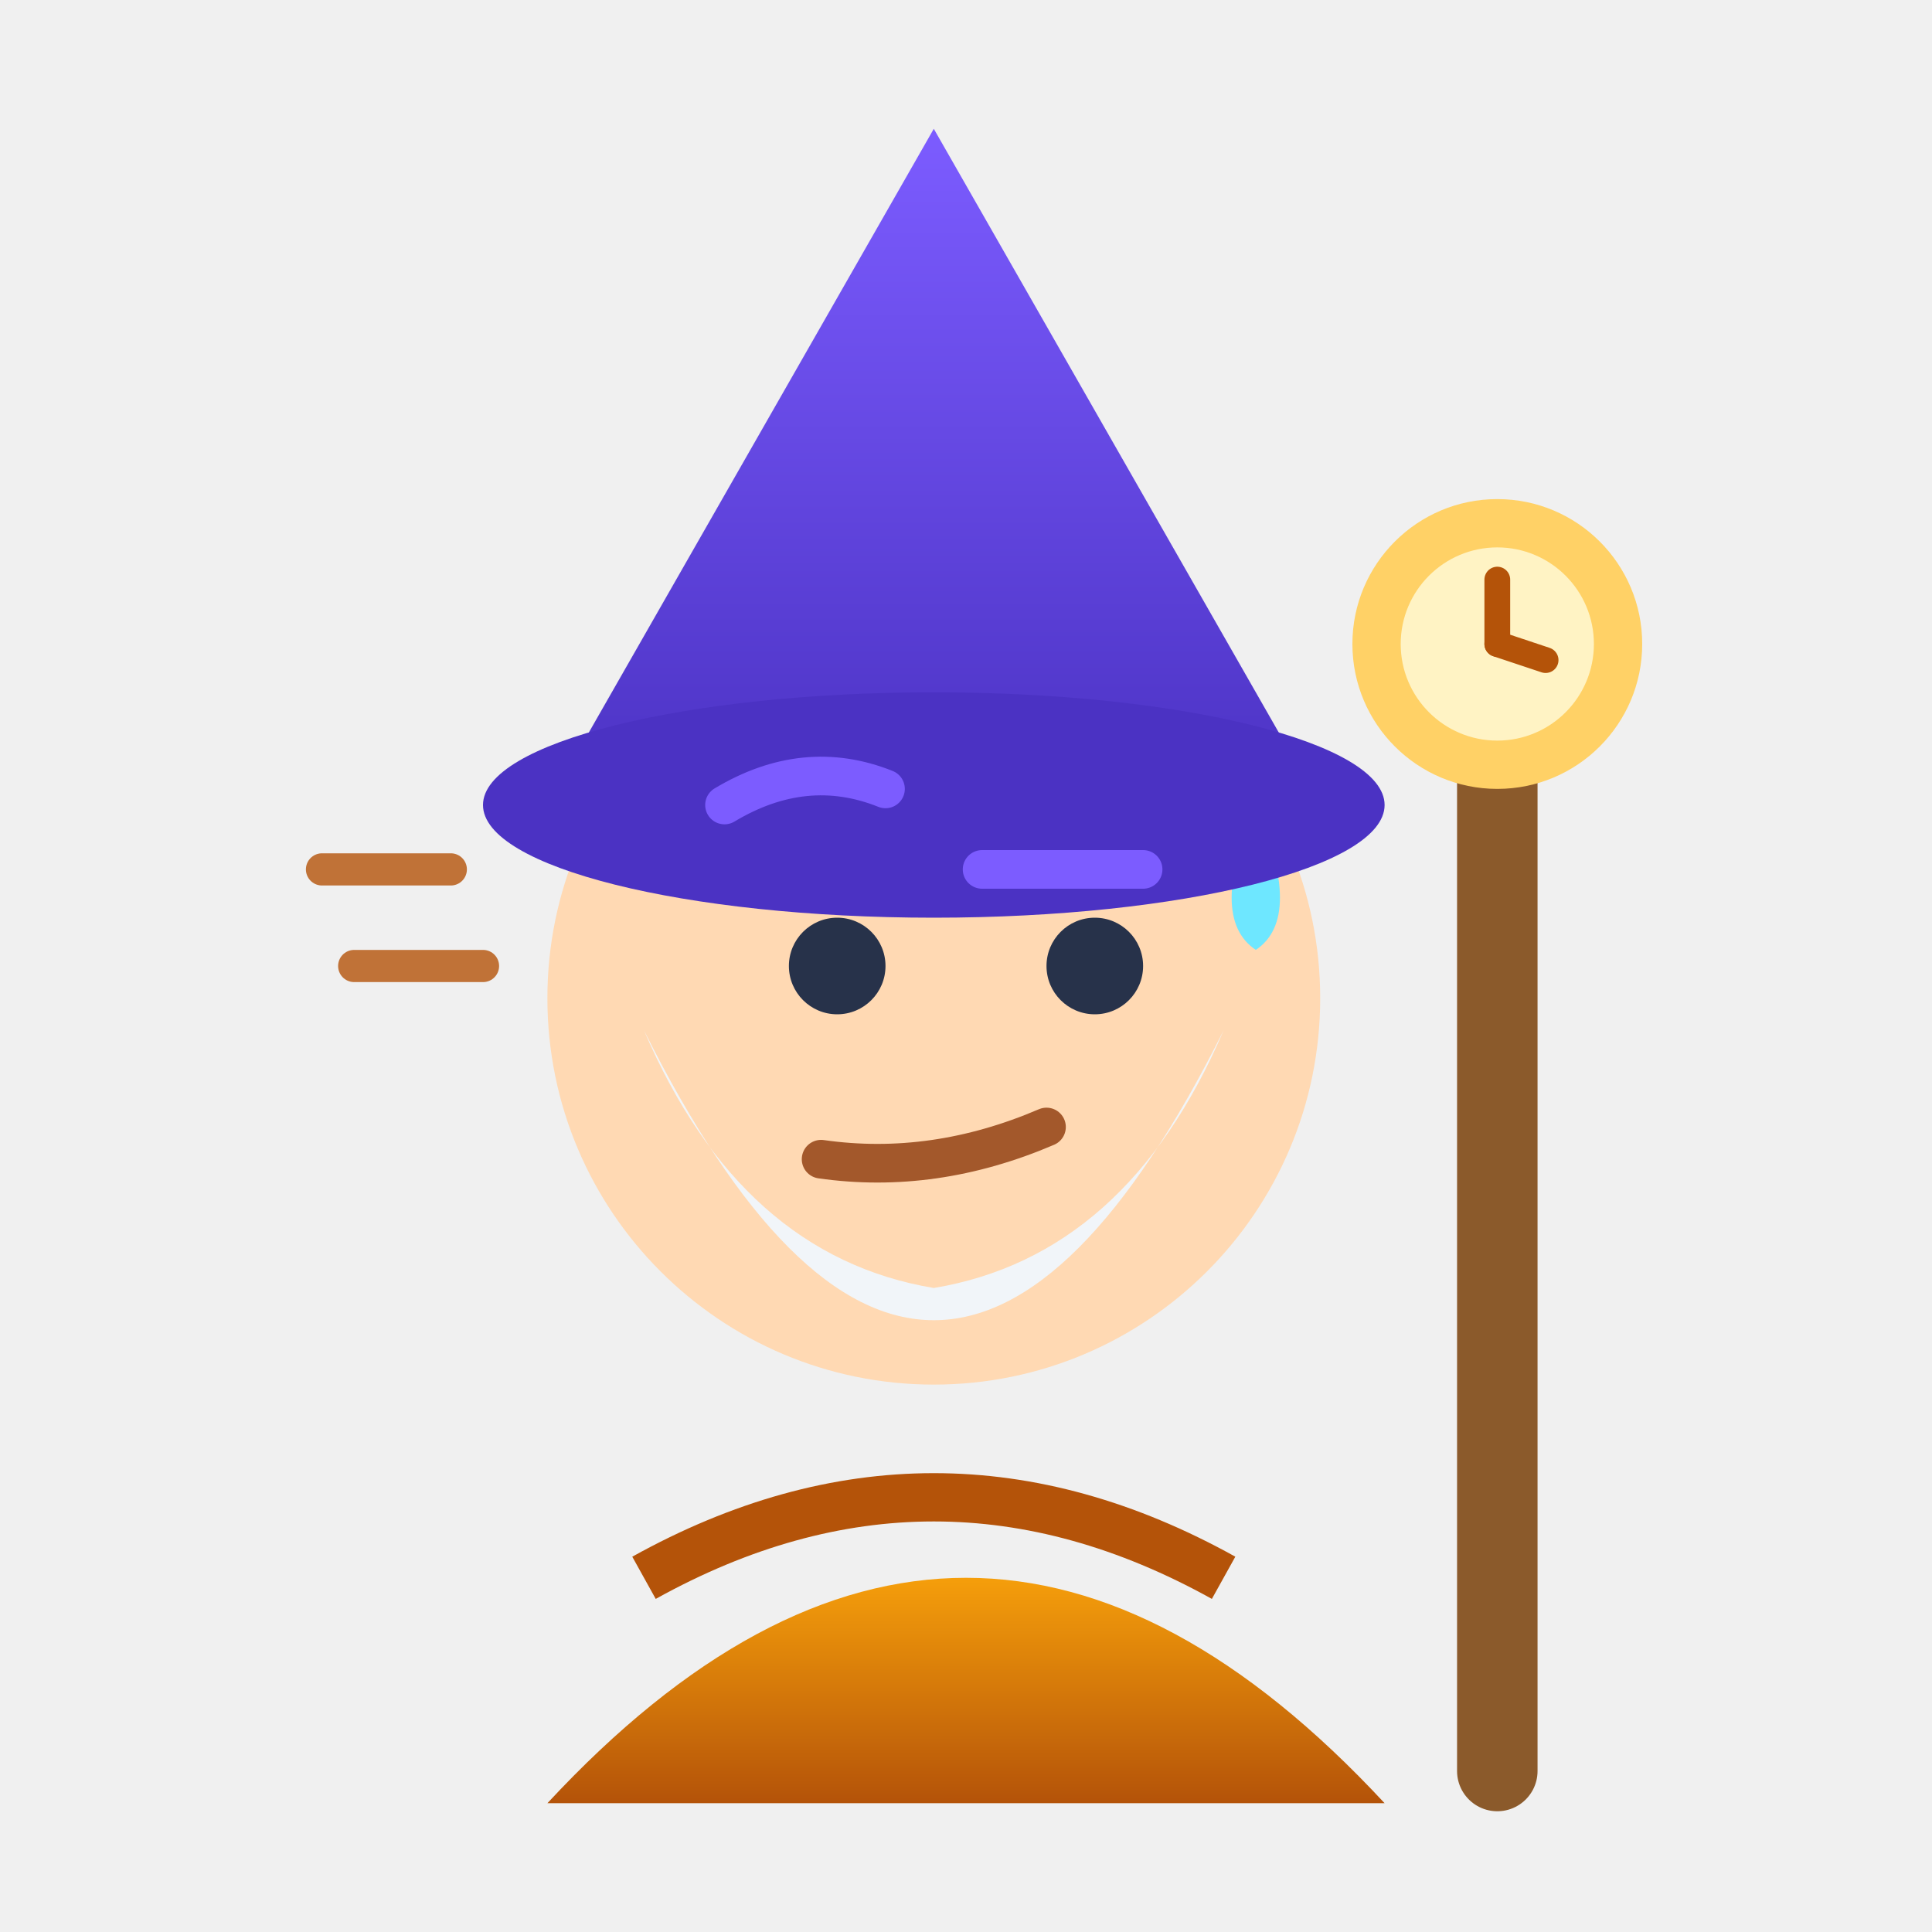
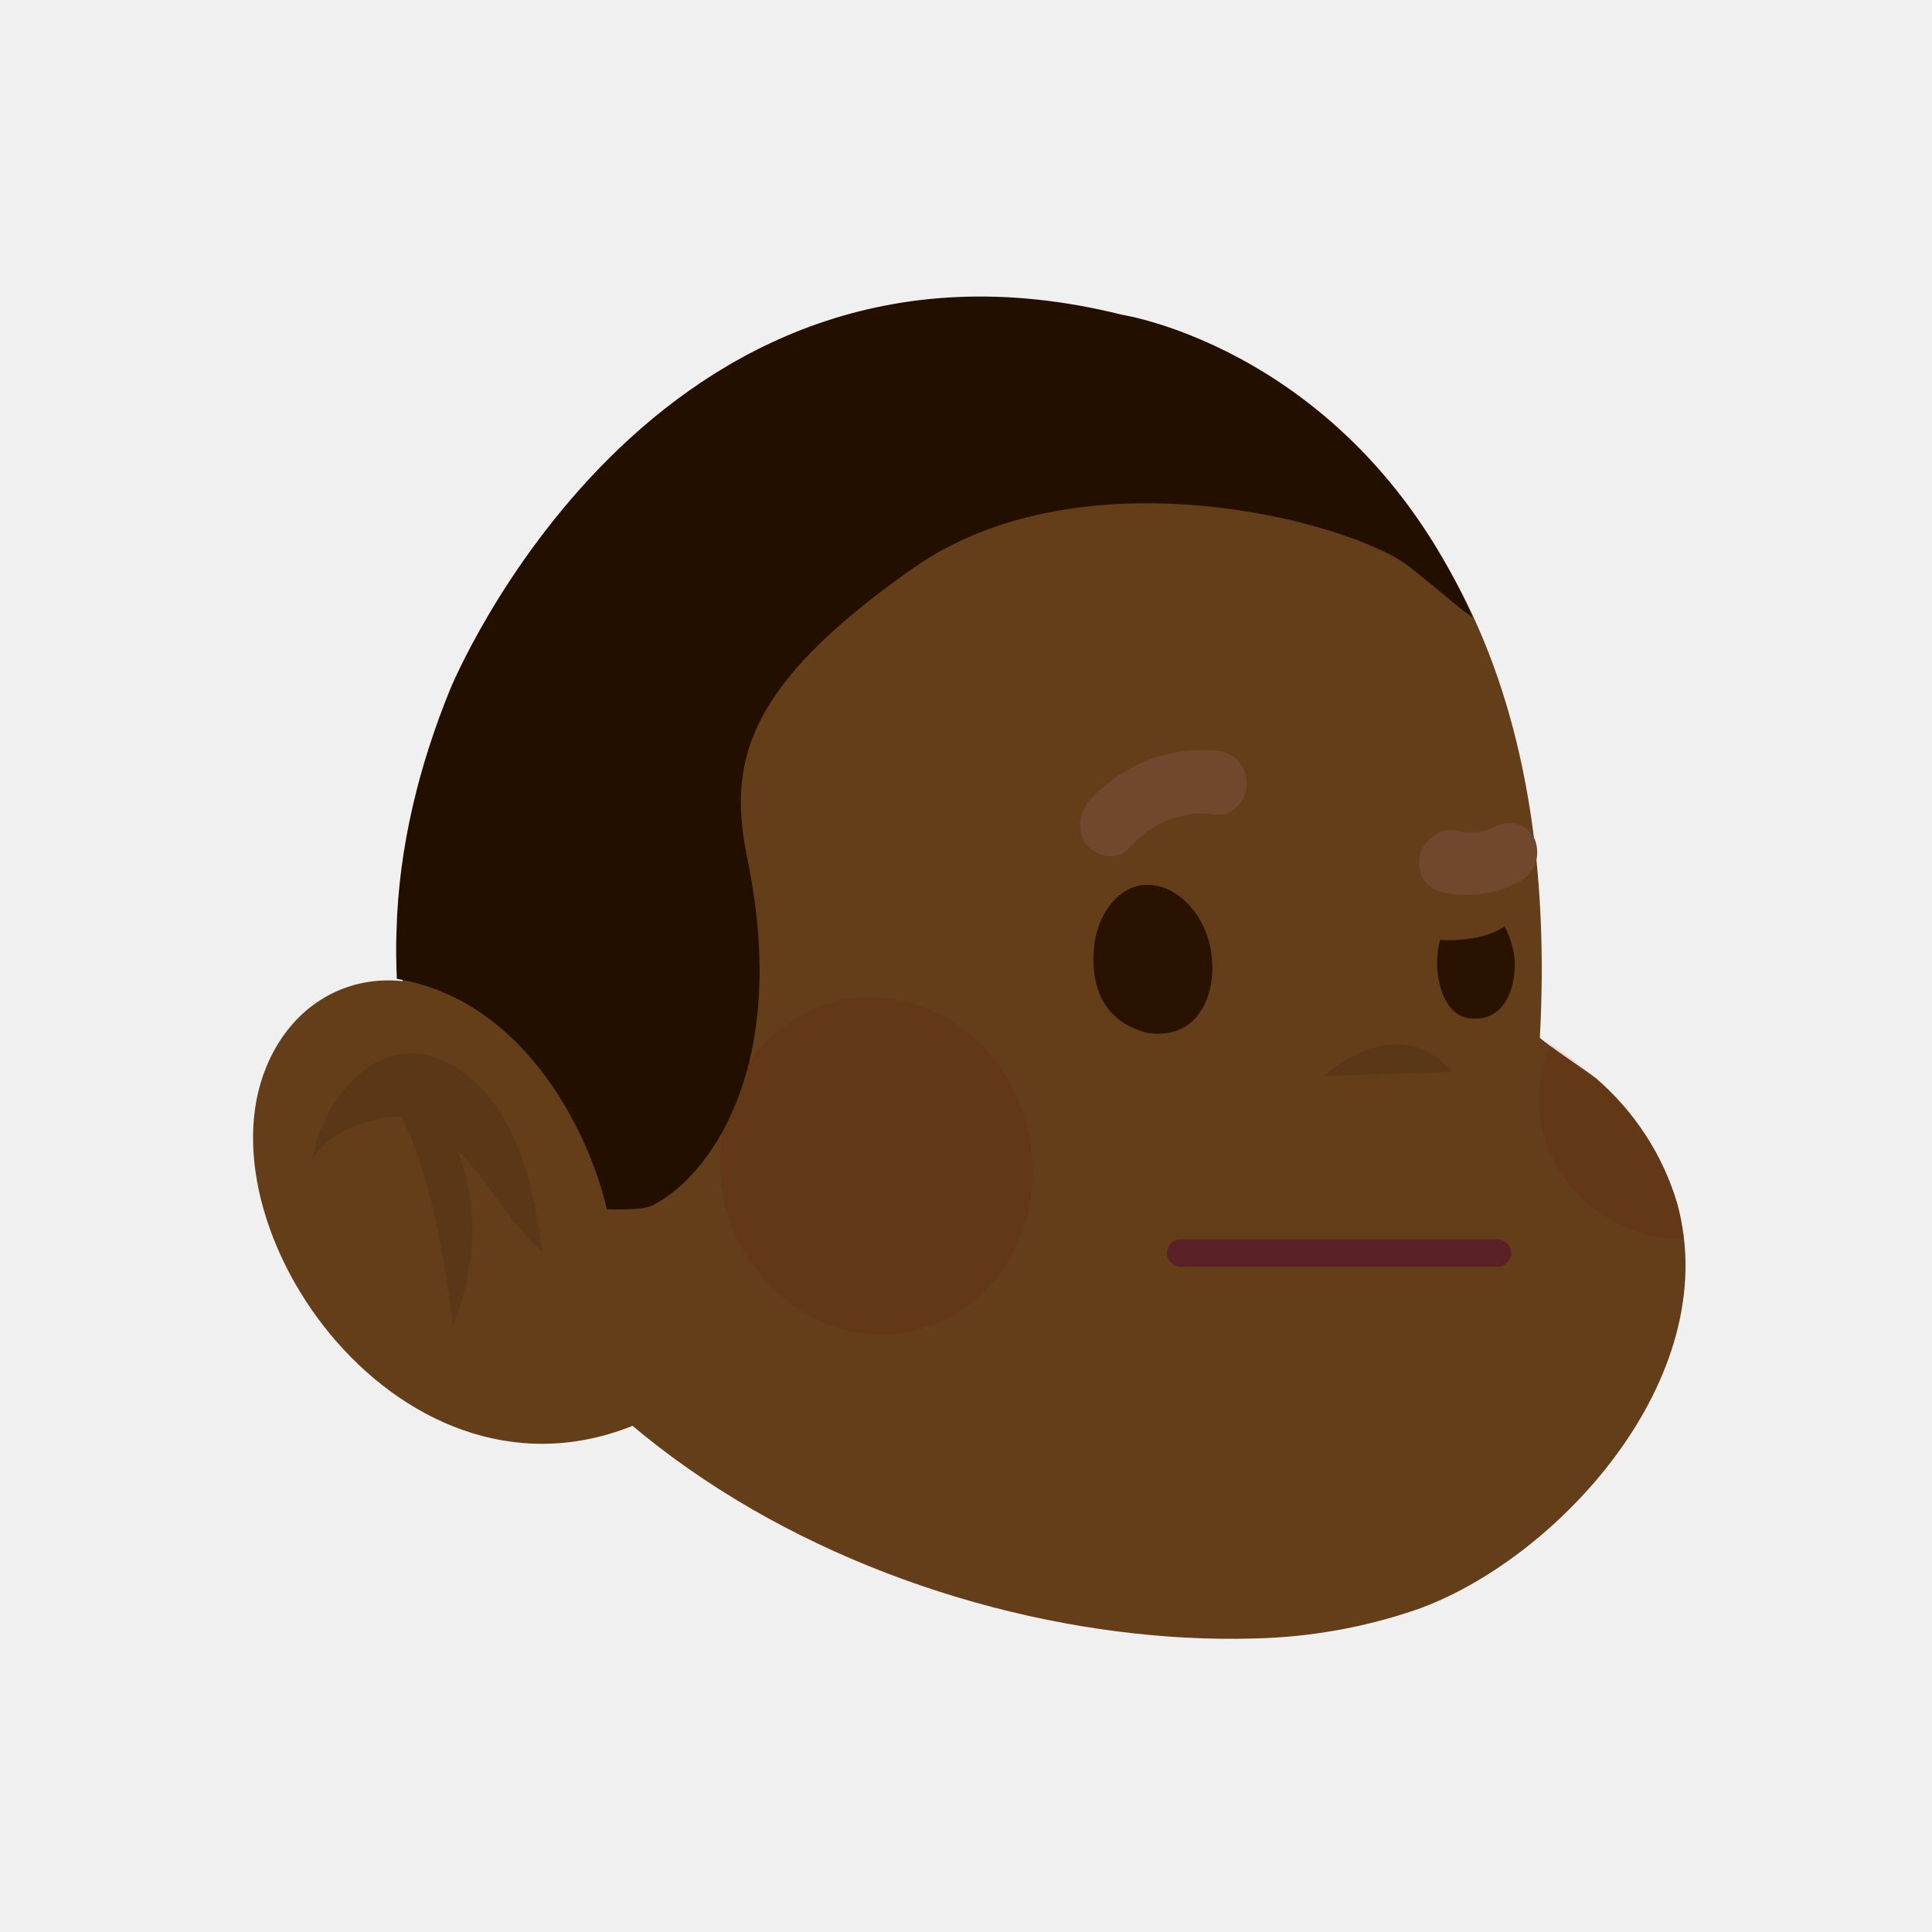
- <svg xmlns="http://www.w3.org/2000/svg" viewBox="0 0 120 120" width="120" height="120">
-   <defs>
-     <linearGradient id="hatI" x1="0" y1="0" x2="0" y2="1">
-       <stop offset="0" stop-color="#7c5cff" />
-       <stop offset="1" stop-color="#4b32c3" />
-     </linearGradient>
-     <linearGradient id="robeI" x1="0" y1="0" x2="0" y2="1">
-       <stop offset="0" stop-color="#f59e0b" />
-       <stop offset="1" stop-color="#b45309" />
-     </linearGradient>
-   </defs>
-   <line x1="93" y1="46" x2="93" y2="110" stroke="#8b5a2b" stroke-width="5" stroke-linecap="round" />
-   <circle cx="93" cy="40" r="9" fill="#ffd166" />
-   <circle cx="93" cy="40" r="6" fill="#fff3c4" />
-   <line x1="93" y1="40" x2="93" y2="36" stroke="#b45309" stroke-width="1.6" stroke-linecap="round" />
-   <line x1="93" y1="40" x2="96" y2="41" stroke="#b45309" stroke-width="1.6" stroke-linecap="round" />
-   <path d="M34 112 Q60 84 86 112 Z" fill="url(#robeI)" />
-   <path d="M40 98 q18 -10 36 0" stroke="#b45309" stroke-width="3" fill="none" />
-   <circle cx="58" cy="62" r="24" fill="#ffd9b3" />
-   <path d="M78 50 q-3 7 0 9 q3 -2 0 -9 z" fill="#6ee7ff" />
-   <path d="M40 64 Q58 100 76 64 Q70 78 58 80 Q46 78 40 64 Z" fill="#f1f5f9" />
-   <path d="M58 8 L34 50 L82 50 Z" fill="url(#hatI)" />
-   <ellipse cx="58" cy="50" rx="28" ry="7" fill="#4b32c3" />
-   <path d="M45 50 q5 -3 10 -1" stroke="#7c5cff" stroke-width="2.4" fill="none" stroke-linecap="round" />
-   <path d="M61 54 q5 0 10 0" stroke="#7c5cff" stroke-width="2.4" fill="none" stroke-linecap="round" />
-   <circle cx="52" cy="60" r="3" fill="#27324a" />
-   <circle cx="68" cy="60" r="3" fill="#27324a" />
-   <path d="M51 72 q7 1 14 -2" stroke="#a3582b" stroke-width="2.4" fill="none" stroke-linecap="round" />
-   <path d="M20 54 h8 M22 60 h8" stroke="#b45309" stroke-width="2" stroke-linecap="round" opacity="0.8" />
+ <svg xmlns="http://www.w3.org/2000/svg" viewBox="0 0 480 480" fill="none" shape-rendering="auto">
+   <mask id="viewboxMask">
+     <rect width="480" height="480" rx="57.6" ry="57.6" x="0" y="0" fill="#fff" />
+   </mask>
+   <g mask="url(#viewboxMask)">
+     <g transform="matrix(.85775 0 0 .85427 52 47)">
+       <path d="M264 38.6s131.4 20.6 121.4 208.1c0 .7 15.2 10.9 16.4 12a77.1 77.1 0 0 1 23.4 36.3c13.9 51.3-35.7 104.2-75.8 118.2a155 155 0 0 1-46.7 8.3c-103.1 3-239.7-62.7-246.7-191a202.7 202.7 0 0 1 15.1-83.9c0 .1 57.4-142.5 192.9-108Z" fill="#643d19" />
+       <path d="M388.7 248.7a57 57 0 0 0-3.2 10.5 40 40 0 0 0 8.5 30.4 42.3 42.3 0 0 0 33 15.7c-3.2-31.7-29-50.7-38.3-56.6ZM203.5 332c24.4-5.2 39.6-31 33.9-57.5-5.7-26.5-30.2-43.7-54.6-38.5-24.4 5.3-39.5 31-33.8 57.6 5.7 26.5 30.1 43.7 54.5 38.5Z" fill="#DC2400" style="mix-blend-mode:multiply" opacity=".1" />
+       <path opacity=".1" d="M323 257.9s20.9-19.9 37-1.2Z" fill="#000" />
+       <path d="M128.7 356.9C59.3 391.7-3.7 304.4 16.5 255.3c12.9-31.4 50.4-33.8 72.1-5.2a185 185 0 0 1 29.1 59.1" fill="#643d19" />
+       <path opacity=".1" d="M71.5 279c9 9 16.1 22.5 25 30-1.7-12.5-4.3-26-10.4-37.3-6.2-11.6-17.5-21-29-20.3-14.2 1-25.9 17.6-27.4 32.6 1-9 19-15 25.9-14.2 10.8 20.4 15 60.6 15 60.6 9-22.7 5.4-40.7 1-51.5Z" fill="#000" />
+     </g>
+     <g transform="matrix(.85472 0 0 .855 19 -17)">
+       <path fill-rule="evenodd" clip-rule="evenodd" d="M317 384a4 4 0 0 1 4-4h92a4 4 0 0 1 0 8h-92a4 4 0 0 1-4-4Z" fill="#592125" />
+     </g>
+     <g transform="matrix(.85472 0 0 .855 19 -17)">
+       <path d="M330.2 300.5c0 11.9-6.2 21.5-19.1 19.5-9.3-2.5-15.5-9-15.5-21.5 0-13 7.7-21.5 15.5-21.5 10.6 0 19.1 11.6 19 23.5ZM396.4 293c5.6.3 13.4-.3 18.7-3.9 1.8 3.3 3 7.4 3 11.2-.1 8-3.7 16.5-13 15.5-7.7-.8-9.6-11-9.6-16 0-2.4.3-4.7.9-6.8Z" fill="#2A1200" />
+       <path d="M332 238.1a43.9 43.9 0 0 0-37.7 14.6c-3 3.4-3.8 9.4-.3 13 3.2 3.4 8.8 4.3 12 .6 1-1.1 2-2.2 3.1-3.1l1.6-1.3.5-.4a37.7 37.7 0 0 1 5.8-3.2l1.8-.6a34.5 34.5 0 0 1 5.8-1.3h.5l2-.1 4.3.3c4.4.6 8.8-4 8.8-8.7 0-5.3-3.4-9.2-8.2-9.8ZM419.5 276c-7.4 4.1-16 5-23.6 2.8-2-.6-4-2.4-4.9-4.4-.8-2-1-4.8-.2-7a10 10 0 0 1 4.6-5.3 9 9 0 0 1 6.7-.7l1 .3h3.6c1.4-.1 2.8-.5 4.2-1l1.5-.6c2-1.1 4.6-1.4 6.6-.7 2 .6 4 2.3 4.9 4.4.8 2 1 4.6.2 6.9-1 2.3-2.5 4.2-4.6 5.4Z" fill="#71472D" />
+     </g>
+     <g transform="matrix(.85472 0 0 .85667 18 -15)">
+       <path d="M94.2 287.6c-.2 4.6-.1 9.2.1 13.8 38.5 6.4 56.7 47.2 61 66.8 0 0 11.4.6 14-1.5 14.3-7.4 39.5-37.5 27.1-99.1-6-28-1.9-50.4 47.8-85.2 49.6-34.9 128.5-13.3 144.6-.4 13 10.4 14.3 12 18.2 14.5-34.4-77.5-101.9-87.7-101.9-87.7-136.9-34.2-195.3 108.6-195.3 108.6-9 22-15 45.8-15.6 70.2Z" fill="#220f00" />
+     </g>
+     <g transform="matrix(.85472 0 0 .85667 14 -12)" />
+   </g>
</svg>
